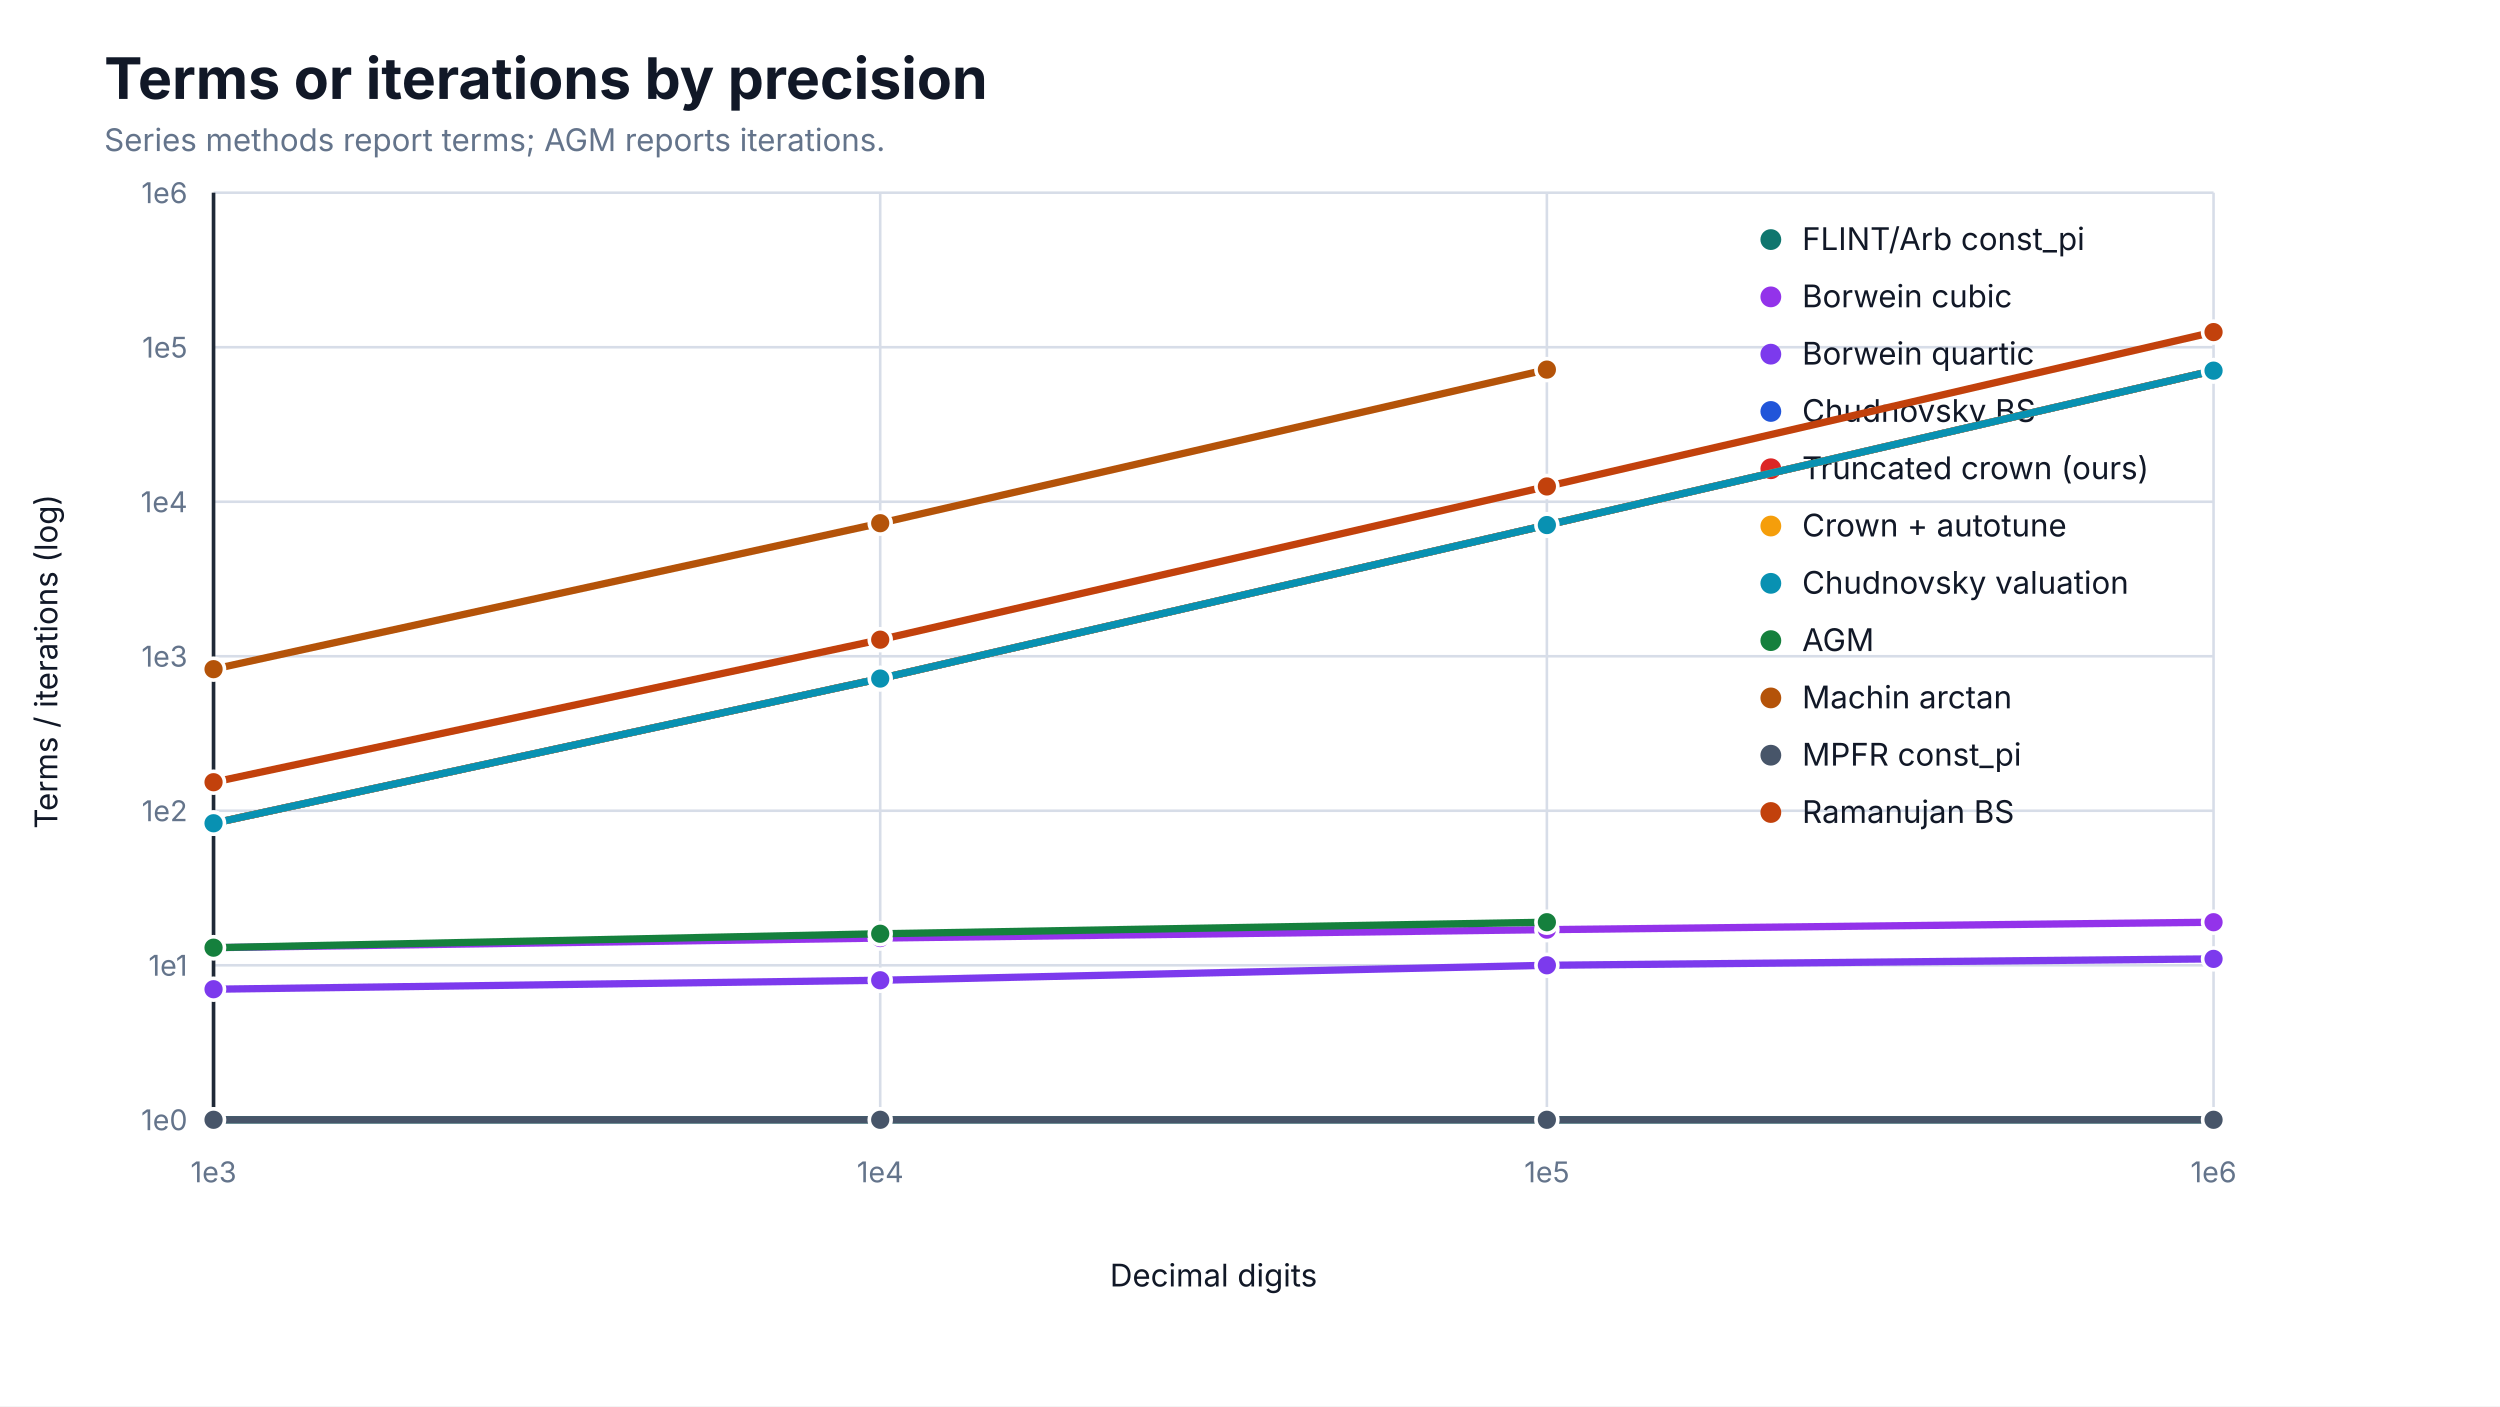
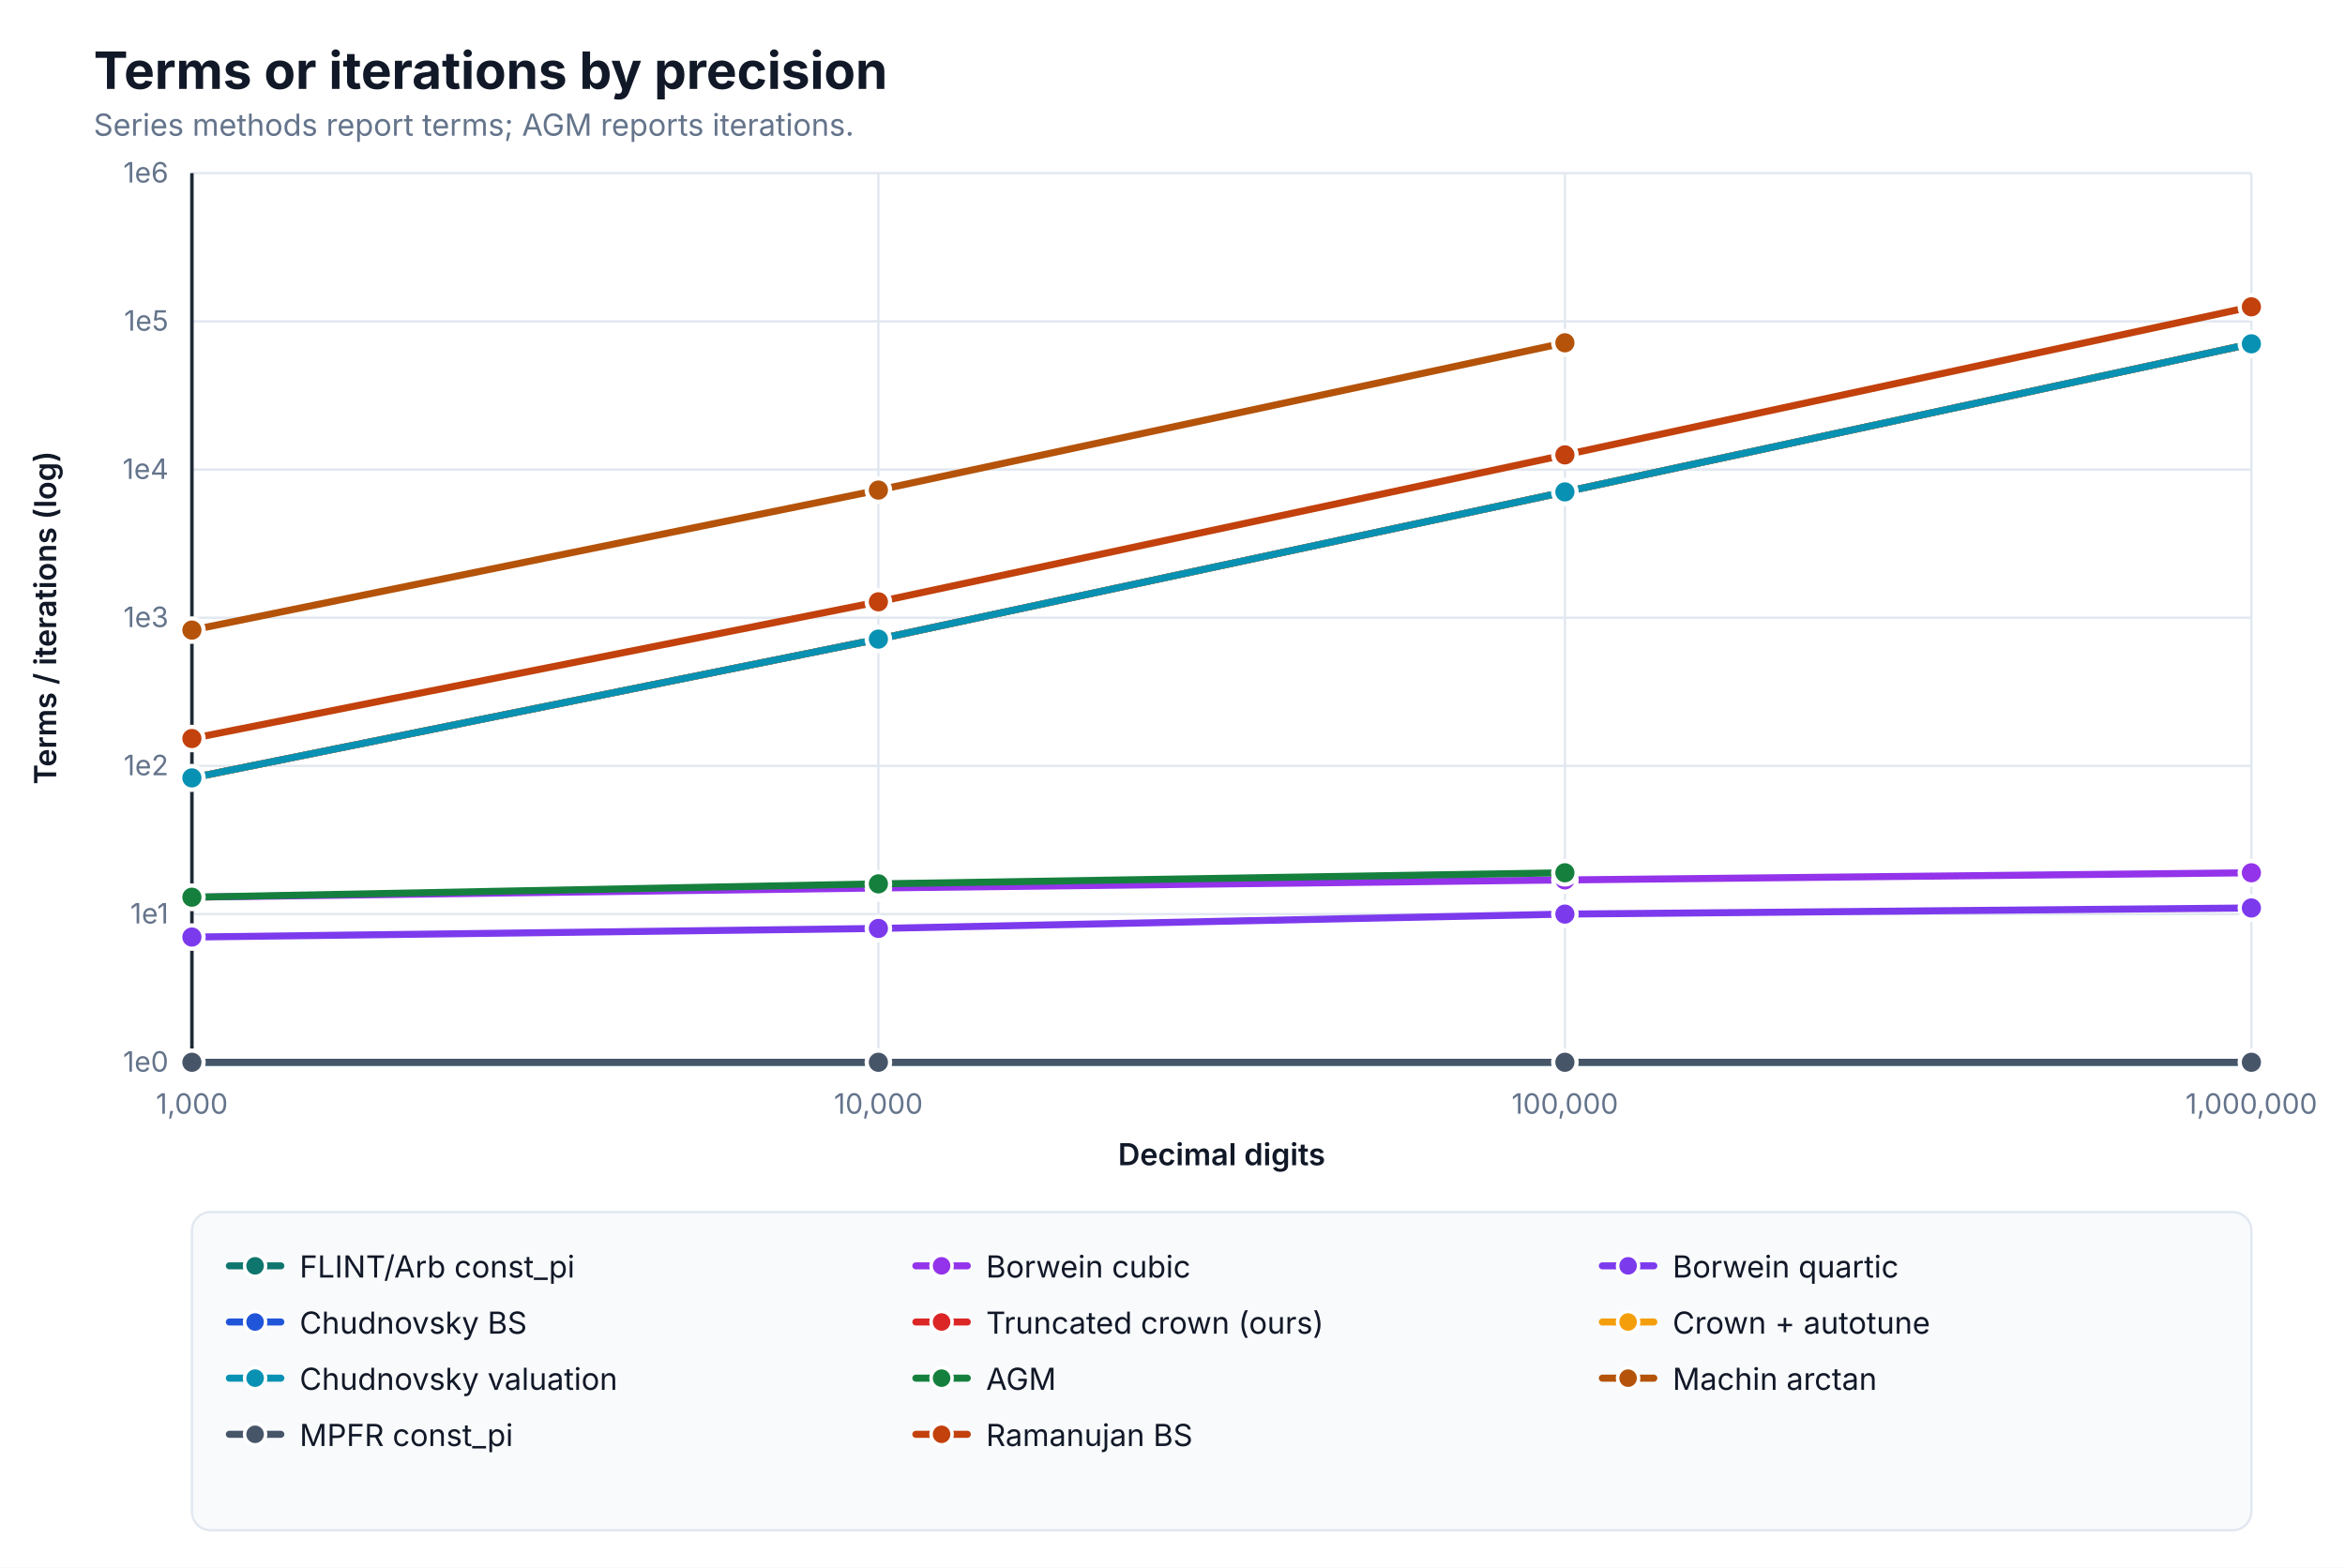
- <svg xmlns="http://www.w3.org/2000/svg" viewBox="0 0 960 540" role="img" aria-labelledby="title desc">
-   <style>text{font-family:-apple-system,BlinkMacSystemFont,'Segoe UI',sans-serif}.title{font-size:22px;font-weight:700;fill:#111827}.subtitle{font-size:12px;fill:#64748b}.axis{stroke:#1f2937;stroke-width:1.4}.grid{stroke:#d7dde8;stroke-width:1}.tick{font-size:11px;fill:#64748b}.label{font-size:12px;fill:#111827}.legend{font-size:12px;fill:#111827}</style>
-   <rect width="960" height="540" fill="#fff" />
+ <svg xmlns="http://www.w3.org/2000/svg" viewBox="0 0 1002 670" role="img" aria-labelledby="title desc">
+   <style>text{font-family:-apple-system,BlinkMacSystemFont,'Segoe UI',sans-serif}.title{font-size:22px;font-weight:700;fill:#111827}.subtitle{font-size:13px;fill:#64748b}.axis{stroke:#1f2937;stroke-width:1.5}.grid{stroke:#e2e8f0;stroke-width:1}.tick{font-size:12px;fill:#64748b}.label{font-size:13px;font-weight:600;fill:#111827}.legend{font-size:13px;fill:#111827}.legend-box{fill:#f8fafc;stroke:#e2e8f0;stroke-width:1}.refline{stroke:#94a3b8;stroke-width:1.5;stroke-dasharray:6 4}</style>
+   <rect width="1002" height="670" fill="#fff" />
  <text class="title" x="40" y="38">Terms or iterations by precision</text>
  <text class="subtitle" x="40" y="58">Series methods report terms; AGM reports iterations.</text>
-   <line class="grid" x1="82" y1="74" x2="82" y2="430" />
-   <text class="tick" x="82" y="454" text-anchor="middle">1e3</text>
-   <line class="grid" x1="338" y1="74" x2="338" y2="430" />
-   <text class="tick" x="338" y="454" text-anchor="middle">1e4</text>
-   <line class="grid" x1="594" y1="74" x2="594" y2="430" />
-   <text class="tick" x="594" y="454" text-anchor="middle">1e5</text>
-   <line class="grid" x1="850" y1="74" x2="850" y2="430" />
-   <text class="tick" x="850" y="454" text-anchor="middle">1e6</text>
-   <line class="grid" x1="82" y1="430" x2="850" y2="430" />
-   <text class="tick" x="72" y="434" text-anchor="end">1e0</text>
-   <line class="grid" x1="82" y1="370.67" x2="850" y2="370.67" />
-   <text class="tick" x="72" y="374.67" text-anchor="end">1e1</text>
-   <line class="grid" x1="82" y1="311.33" x2="850" y2="311.33" />
-   <text class="tick" x="72" y="315.33" text-anchor="end">1e2</text>
-   <line class="grid" x1="82" y1="252" x2="850" y2="252" />
-   <text class="tick" x="72" y="256" text-anchor="end">1e3</text>
-   <line class="grid" x1="82" y1="192.67" x2="850" y2="192.67" />
-   <text class="tick" x="72" y="196.67" text-anchor="end">1e4</text>
-   <line class="grid" x1="82" y1="133.33" x2="850" y2="133.33" />
-   <text class="tick" x="72" y="137.33" text-anchor="end">1e5</text>
-   <line class="grid" x1="82" y1="74" x2="850" y2="74" />
+   <line class="grid" x1="82" y1="74" x2="82" y2="454" />
+   <text class="tick" x="82" y="476" text-anchor="middle">1,000</text>
+   <line class="grid" x1="375.33" y1="74" x2="375.33" y2="454" />
+   <text class="tick" x="375.33" y="476" text-anchor="middle">10,000</text>
+   <line class="grid" x1="668.67" y1="74" x2="668.67" y2="454" />
+   <text class="tick" x="668.67" y="476" text-anchor="middle">100,000</text>
+   <line class="grid" x1="962" y1="74" x2="962" y2="454" />
+   <text class="tick" x="962" y="476" text-anchor="middle">1,000,000</text>
+   <line class="grid" x1="82" y1="454" x2="962" y2="454" />
+   <text class="tick" x="72" y="458" text-anchor="end">1e0</text>
+   <line class="grid" x1="82" y1="390.67" x2="962" y2="390.67" />
+   <text class="tick" x="72" y="394.67" text-anchor="end">1e1</text>
+   <line class="grid" x1="82" y1="327.33" x2="962" y2="327.33" />
+   <text class="tick" x="72" y="331.33" text-anchor="end">1e2</text>
+   <line class="grid" x1="82" y1="264" x2="962" y2="264" />
+   <text class="tick" x="72" y="268" text-anchor="end">1e3</text>
+   <line class="grid" x1="82" y1="200.67" x2="962" y2="200.67" />
+   <text class="tick" x="72" y="204.67" text-anchor="end">1e4</text>
+   <line class="grid" x1="82" y1="137.33" x2="962" y2="137.33" />
+   <text class="tick" x="72" y="141.33" text-anchor="end">1e5</text>
+   <line class="grid" x1="82" y1="74" x2="962" y2="74" />
  <text class="tick" x="72" y="78" text-anchor="end">1e6</text>
-   <line class="axis" x1="82" y1="430" x2="850" y2="430" />
-   <line class="axis" x1="82" y1="74" x2="82" y2="430" />
-   <text class="label" x="466" y="494" text-anchor="middle">Decimal digits</text>
-   <text class="label" transform="translate(22 254) rotate(-90)" text-anchor="middle">Terms / iterations (log)</text>
-   <path d="M82 430 L338 430 L594 430 L850 430" fill="none" stroke="#0f766e" stroke-width="2.8" stroke-linejoin="round" stroke-linecap="round" />
-   <circle cx="82" cy="430" r="4.2" fill="#0f766e" stroke="#fff" stroke-width="1.4" />
-   <circle cx="338" cy="430" r="4.2" fill="#0f766e" stroke="#fff" stroke-width="1.4" />
-   <circle cx="594" cy="430" r="4.2" fill="#0f766e" stroke="#fff" stroke-width="1.4" />
-   <circle cx="850" cy="430" r="4.2" fill="#0f766e" stroke="#fff" stroke-width="1.4" />
-   <circle cx="680" cy="92" r="4" fill="#0f766e" />
-   <text class="legend" x="692" y="96">FLINT/Arb const_pi</text>
-   <path d="M82 363.91 L338 360.22 L594 356.99 L850 354.13" fill="none" stroke="#9333ea" stroke-width="2.8" stroke-linejoin="round" stroke-linecap="round" />
-   <circle cx="82" cy="363.91" r="4.2" fill="#9333ea" stroke="#fff" stroke-width="1.4" />
-   <circle cx="338" cy="360.22" r="4.2" fill="#9333ea" stroke="#fff" stroke-width="1.4" />
-   <circle cx="594" cy="356.99" r="4.2" fill="#9333ea" stroke="#fff" stroke-width="1.4" />
-   <circle cx="850" cy="354.13" r="4.2" fill="#9333ea" stroke="#fff" stroke-width="1.4" />
-   <circle cx="680" cy="114" r="4" fill="#9333ea" />
-   <text class="legend" x="692" y="118">Borwein cubic</text>
-   <path d="M82 379.86 L338 376.42 L594 370.67 L850 368.21" fill="none" stroke="#7c3aed" stroke-width="2.8" stroke-linejoin="round" stroke-linecap="round" />
-   <circle cx="82" cy="379.86" r="4.2" fill="#7c3aed" stroke="#fff" stroke-width="1.4" />
-   <circle cx="338" cy="376.42" r="4.2" fill="#7c3aed" stroke="#fff" stroke-width="1.4" />
-   <circle cx="594" cy="370.67" r="4.2" fill="#7c3aed" stroke="#fff" stroke-width="1.4" />
-   <circle cx="850" cy="368.21" r="4.2" fill="#7c3aed" stroke="#fff" stroke-width="1.4" />
-   <circle cx="680" cy="136" r="4" fill="#7c3aed" />
-   <text class="legend" x="692" y="140">Borwein quartic</text>
-   <path d="M82 316.13 L338 260.57 L594 201.62 L850 142.33" fill="none" stroke="#2155d9" stroke-width="2.8" stroke-linejoin="round" stroke-linecap="round" />
-   <circle cx="82" cy="316.13" r="4.2" fill="#2155d9" stroke="#fff" stroke-width="1.4" />
-   <circle cx="338" cy="260.57" r="4.2" fill="#2155d9" stroke="#fff" stroke-width="1.4" />
-   <circle cx="594" cy="201.62" r="4.2" fill="#2155d9" stroke="#fff" stroke-width="1.4" />
-   <circle cx="850" cy="142.33" r="4.2" fill="#2155d9" stroke="#fff" stroke-width="1.4" />
-   <circle cx="680" cy="158" r="4" fill="#2155d9" />
-   <text class="legend" x="692" y="162">Chudnovsky BS</text>
-   <path d="M82 316.13 L338 260.57 L594 201.62 L850 142.33" fill="none" stroke="#dc2626" stroke-width="2.8" stroke-linejoin="round" stroke-linecap="round" />
-   <circle cx="82" cy="316.13" r="4.2" fill="#dc2626" stroke="#fff" stroke-width="1.4" />
-   <circle cx="338" cy="260.57" r="4.2" fill="#dc2626" stroke="#fff" stroke-width="1.4" />
-   <circle cx="594" cy="201.62" r="4.2" fill="#dc2626" stroke="#fff" stroke-width="1.4" />
-   <circle cx="850" cy="142.33" r="4.2" fill="#dc2626" stroke="#fff" stroke-width="1.4" />
-   <circle cx="680" cy="180" r="4" fill="#dc2626" />
-   <text class="legend" x="692" y="184">Truncated crown (ours)</text>
-   <path d="M82 316.13 L338 260.57 L594 201.62 L850 142.33" fill="none" stroke="#f59e0b" stroke-width="2.8" stroke-linejoin="round" stroke-linecap="round" />
-   <circle cx="82" cy="316.13" r="4.2" fill="#f59e0b" stroke="#fff" stroke-width="1.4" />
-   <circle cx="338" cy="260.57" r="4.2" fill="#f59e0b" stroke="#fff" stroke-width="1.4" />
-   <circle cx="594" cy="201.62" r="4.2" fill="#f59e0b" stroke="#fff" stroke-width="1.4" />
-   <circle cx="850" cy="142.33" r="4.2" fill="#f59e0b" stroke="#fff" stroke-width="1.4" />
-   <circle cx="680" cy="202" r="4" fill="#f59e0b" />
-   <text class="legend" x="692" y="206">Crown + autotune</text>
-   <path d="M82 316.13 L338 260.57 L594 201.62 L850 142.33" fill="none" stroke="#0891b2" stroke-width="2.8" stroke-linejoin="round" stroke-linecap="round" />
-   <circle cx="82" cy="316.13" r="4.2" fill="#0891b2" stroke="#fff" stroke-width="1.4" />
-   <circle cx="338" cy="260.57" r="4.2" fill="#0891b2" stroke="#fff" stroke-width="1.4" />
-   <circle cx="594" cy="201.62" r="4.2" fill="#0891b2" stroke="#fff" stroke-width="1.4" />
-   <circle cx="850" cy="142.33" r="4.2" fill="#0891b2" stroke="#fff" stroke-width="1.4" />
-   <circle cx="680" cy="224" r="4" fill="#0891b2" />
-   <text class="legend" x="692" y="228">Chudnovsky valuation</text>
-   <path d="M82 363.91 L338 358.56 L594 354.13" fill="none" stroke="#15803d" stroke-width="2.8" stroke-linejoin="round" stroke-linecap="round" />
-   <circle cx="82" cy="363.91" r="4.2" fill="#15803d" stroke="#fff" stroke-width="1.4" />
-   <circle cx="338" cy="358.56" r="4.2" fill="#15803d" stroke="#fff" stroke-width="1.4" />
-   <circle cx="594" cy="354.13" r="4.2" fill="#15803d" stroke="#fff" stroke-width="1.4" />
-   <circle cx="680" cy="246" r="4" fill="#15803d" />
-   <text class="legend" x="692" y="250">AGM</text>
-   <path d="M82 256.96 L338 200.91 L594 141.93" fill="none" stroke="#b45309" stroke-width="2.8" stroke-linejoin="round" stroke-linecap="round" />
-   <circle cx="82" cy="256.96" r="4.2" fill="#b45309" stroke="#fff" stroke-width="1.4" />
-   <circle cx="338" cy="200.91" r="4.2" fill="#b45309" stroke="#fff" stroke-width="1.4" />
-   <circle cx="594" cy="141.93" r="4.2" fill="#b45309" stroke="#fff" stroke-width="1.4" />
-   <circle cx="680" cy="268" r="4" fill="#b45309" />
-   <text class="legend" x="692" y="272">Machin arctan</text>
-   <path d="M82 430 L338 430 L594 430 L850 430" fill="none" stroke="#475569" stroke-width="2.8" stroke-linejoin="round" stroke-linecap="round" />
-   <circle cx="82" cy="430" r="4.2" fill="#475569" stroke="#fff" stroke-width="1.4" />
-   <circle cx="338" cy="430" r="4.2" fill="#475569" stroke="#fff" stroke-width="1.4" />
-   <circle cx="594" cy="430" r="4.2" fill="#475569" stroke="#fff" stroke-width="1.4" />
-   <circle cx="850" cy="430" r="4.2" fill="#475569" stroke="#fff" stroke-width="1.4" />
-   <circle cx="680" cy="290" r="4" fill="#475569" />
-   <text class="legend" x="692" y="294">MPFR const_pi</text>
-   <path d="M82 300.37 L338 245.64 L594 186.8 L850 127.52" fill="none" stroke="#c2410c" stroke-width="2.8" stroke-linejoin="round" stroke-linecap="round" />
-   <circle cx="82" cy="300.37" r="4.2" fill="#c2410c" stroke="#fff" stroke-width="1.4" />
-   <circle cx="338" cy="245.64" r="4.2" fill="#c2410c" stroke="#fff" stroke-width="1.4" />
-   <circle cx="594" cy="186.8" r="4.2" fill="#c2410c" stroke="#fff" stroke-width="1.4" />
-   <circle cx="850" cy="127.52" r="4.2" fill="#c2410c" stroke="#fff" stroke-width="1.4" />
-   <circle cx="680" cy="312" r="4" fill="#c2410c" />
-   <text class="legend" x="692" y="316">Ramanujan BS</text>
+   <line class="axis" x1="82" y1="454" x2="962" y2="454" />
+   <line class="axis" x1="82" y1="74" x2="82" y2="454" />
+   <text class="label" x="522" y="498" text-anchor="middle">Decimal digits</text>
+   <text class="label" transform="translate(24 264) rotate(-90)" text-anchor="middle">Terms / iterations (log)</text>
+   <path d="M82 454 L375.33 454 L668.67 454 L962 454" fill="none" stroke="#0f766e" stroke-width="3" stroke-linejoin="round" stroke-linecap="round" />
+   <circle cx="82" cy="454" r="5" fill="#0f766e" stroke="#fff" stroke-width="1.8" />
+   <circle cx="375.33" cy="454" r="5" fill="#0f766e" stroke="#fff" stroke-width="1.8" />
+   <circle cx="668.67" cy="454" r="5" fill="#0f766e" stroke="#fff" stroke-width="1.8" />
+   <circle cx="962" cy="454" r="5" fill="#0f766e" stroke="#fff" stroke-width="1.8" />
+   <path d="M82 383.45 L375.33 379.51 L668.67 376.07 L962 373.01" fill="none" stroke="#9333ea" stroke-width="3" stroke-linejoin="round" stroke-linecap="round" />
+   <circle cx="82" cy="383.45" r="5" fill="#9333ea" stroke="#fff" stroke-width="1.8" />
+   <circle cx="375.33" cy="379.51" r="5" fill="#9333ea" stroke="#fff" stroke-width="1.8" />
+   <circle cx="668.67" cy="376.07" r="5" fill="#9333ea" stroke="#fff" stroke-width="1.8" />
+   <circle cx="962" cy="373.01" r="5" fill="#9333ea" stroke="#fff" stroke-width="1.8" />
+   <path d="M82 400.48 L375.33 396.8 L668.67 390.67 L962 388.05" fill="none" stroke="#7c3aed" stroke-width="3" stroke-linejoin="round" stroke-linecap="round" />
+   <circle cx="82" cy="400.48" r="5" fill="#7c3aed" stroke="#fff" stroke-width="1.8" />
+   <circle cx="375.33" cy="396.8" r="5" fill="#7c3aed" stroke="#fff" stroke-width="1.8" />
+   <circle cx="668.67" cy="390.67" r="5" fill="#7c3aed" stroke="#fff" stroke-width="1.8" />
+   <circle cx="962" cy="388.05" r="5" fill="#7c3aed" stroke="#fff" stroke-width="1.8" />
+   <path d="M82 332.46 L375.33 273.15 L668.67 210.23 L962 146.94" fill="none" stroke="#2155d9" stroke-width="3" stroke-linejoin="round" stroke-linecap="round" />
+   <circle cx="82" cy="332.46" r="5" fill="#2155d9" stroke="#fff" stroke-width="1.8" />
+   <circle cx="375.33" cy="273.15" r="5" fill="#2155d9" stroke="#fff" stroke-width="1.8" />
+   <circle cx="668.67" cy="210.23" r="5" fill="#2155d9" stroke="#fff" stroke-width="1.8" />
+   <circle cx="962" cy="146.94" r="5" fill="#2155d9" stroke="#fff" stroke-width="1.8" />
+   <path d="M82 332.46 L375.33 273.15 L668.67 210.23 L962 146.94" fill="none" stroke="#dc2626" stroke-width="3" stroke-linejoin="round" stroke-linecap="round" />
+   <circle cx="82" cy="332.46" r="5" fill="#dc2626" stroke="#fff" stroke-width="1.8" />
+   <circle cx="375.33" cy="273.15" r="5" fill="#dc2626" stroke="#fff" stroke-width="1.8" />
+   <circle cx="668.67" cy="210.23" r="5" fill="#dc2626" stroke="#fff" stroke-width="1.8" />
+   <circle cx="962" cy="146.94" r="5" fill="#dc2626" stroke="#fff" stroke-width="1.8" />
+   <path d="M82 332.46 L375.33 273.15 L668.67 210.23 L962 146.94" fill="none" stroke="#f59e0b" stroke-width="3" stroke-linejoin="round" stroke-linecap="round" />
+   <circle cx="82" cy="332.46" r="5" fill="#f59e0b" stroke="#fff" stroke-width="1.8" />
+   <circle cx="375.33" cy="273.15" r="5" fill="#f59e0b" stroke="#fff" stroke-width="1.8" />
+   <circle cx="668.67" cy="210.23" r="5" fill="#f59e0b" stroke="#fff" stroke-width="1.8" />
+   <circle cx="962" cy="146.94" r="5" fill="#f59e0b" stroke="#fff" stroke-width="1.8" />
+   <path d="M82 332.46 L375.33 273.15 L668.67 210.23 L962 146.94" fill="none" stroke="#0891b2" stroke-width="3" stroke-linejoin="round" stroke-linecap="round" />
+   <circle cx="82" cy="332.46" r="5" fill="#0891b2" stroke="#fff" stroke-width="1.8" />
+   <circle cx="375.33" cy="273.15" r="5" fill="#0891b2" stroke="#fff" stroke-width="1.8" />
+   <circle cx="668.67" cy="210.23" r="5" fill="#0891b2" stroke="#fff" stroke-width="1.8" />
+   <circle cx="962" cy="146.94" r="5" fill="#0891b2" stroke="#fff" stroke-width="1.8" />
+   <path d="M82 383.45 L375.33 377.74 L668.67 373.01" fill="none" stroke="#15803d" stroke-width="3" stroke-linejoin="round" stroke-linecap="round" />
+   <circle cx="82" cy="383.45" r="5" fill="#15803d" stroke="#fff" stroke-width="1.8" />
+   <circle cx="375.33" cy="377.74" r="5" fill="#15803d" stroke="#fff" stroke-width="1.8" />
+   <circle cx="668.67" cy="373.01" r="5" fill="#15803d" stroke="#fff" stroke-width="1.8" />
+   <path d="M82 269.29 L375.33 209.46 L668.67 146.51" fill="none" stroke="#b45309" stroke-width="3" stroke-linejoin="round" stroke-linecap="round" />
+   <circle cx="82" cy="269.29" r="5" fill="#b45309" stroke="#fff" stroke-width="1.8" />
+   <circle cx="375.33" cy="209.46" r="5" fill="#b45309" stroke="#fff" stroke-width="1.8" />
+   <circle cx="668.67" cy="146.51" r="5" fill="#b45309" stroke="#fff" stroke-width="1.8" />
+   <path d="M82 454 L375.33 454 L668.67 454 L962 454" fill="none" stroke="#475569" stroke-width="3" stroke-linejoin="round" stroke-linecap="round" />
+   <circle cx="82" cy="454" r="5" fill="#475569" stroke="#fff" stroke-width="1.8" />
+   <circle cx="375.33" cy="454" r="5" fill="#475569" stroke="#fff" stroke-width="1.8" />
+   <circle cx="668.67" cy="454" r="5" fill="#475569" stroke="#fff" stroke-width="1.8" />
+   <circle cx="962" cy="454" r="5" fill="#475569" stroke="#fff" stroke-width="1.8" />
+   <path d="M82 315.64 L375.33 257.21 L668.67 194.41 L962 131.13" fill="none" stroke="#c2410c" stroke-width="3" stroke-linejoin="round" stroke-linecap="round" />
+   <circle cx="82" cy="315.64" r="5" fill="#c2410c" stroke="#fff" stroke-width="1.8" />
+   <circle cx="375.33" cy="257.21" r="5" fill="#c2410c" stroke="#fff" stroke-width="1.8" />
+   <circle cx="668.67" cy="194.41" r="5" fill="#c2410c" stroke="#fff" stroke-width="1.8" />
+   <circle cx="962" cy="131.13" r="5" fill="#c2410c" stroke="#fff" stroke-width="1.8" />
+   <rect class="legend-box" x="82" y="518" width="880" height="136" rx="8" />
+   <line x1="98" y1="541" x2="120" y2="541" stroke="#0f766e" stroke-width="3" stroke-linecap="round" />
+   <circle cx="109" cy="541" r="4.5" fill="#0f766e" stroke="#fff" stroke-width="1.5" />
+   <text class="legend" x="128" y="546">FLINT/Arb const_pi</text>
+   <line x1="391.33" y1="541" x2="413.33" y2="541" stroke="#9333ea" stroke-width="3" stroke-linecap="round" />
+   <circle cx="402.33" cy="541" r="4.5" fill="#9333ea" stroke="#fff" stroke-width="1.5" />
+   <text class="legend" x="421.33" y="546">Borwein cubic</text>
+   <line x1="684.67" y1="541" x2="706.67" y2="541" stroke="#7c3aed" stroke-width="3" stroke-linecap="round" />
+   <circle cx="695.67" cy="541" r="4.5" fill="#7c3aed" stroke="#fff" stroke-width="1.5" />
+   <text class="legend" x="714.67" y="546">Borwein quartic</text>
+   <line x1="98" y1="565" x2="120" y2="565" stroke="#2155d9" stroke-width="3" stroke-linecap="round" />
+   <circle cx="109" cy="565" r="4.5" fill="#2155d9" stroke="#fff" stroke-width="1.5" />
+   <text class="legend" x="128" y="570">Chudnovsky BS</text>
+   <line x1="391.33" y1="565" x2="413.33" y2="565" stroke="#dc2626" stroke-width="3" stroke-linecap="round" />
+   <circle cx="402.33" cy="565" r="4.5" fill="#dc2626" stroke="#fff" stroke-width="1.5" />
+   <text class="legend" x="421.33" y="570">Truncated crown (ours)</text>
+   <line x1="684.67" y1="565" x2="706.67" y2="565" stroke="#f59e0b" stroke-width="3" stroke-linecap="round" />
+   <circle cx="695.67" cy="565" r="4.5" fill="#f59e0b" stroke="#fff" stroke-width="1.5" />
+   <text class="legend" x="714.67" y="570">Crown + autotune</text>
+   <line x1="98" y1="589" x2="120" y2="589" stroke="#0891b2" stroke-width="3" stroke-linecap="round" />
+   <circle cx="109" cy="589" r="4.5" fill="#0891b2" stroke="#fff" stroke-width="1.5" />
+   <text class="legend" x="128" y="594">Chudnovsky valuation</text>
+   <line x1="391.33" y1="589" x2="413.33" y2="589" stroke="#15803d" stroke-width="3" stroke-linecap="round" />
+   <circle cx="402.33" cy="589" r="4.5" fill="#15803d" stroke="#fff" stroke-width="1.5" />
+   <text class="legend" x="421.33" y="594">AGM</text>
+   <line x1="684.67" y1="589" x2="706.67" y2="589" stroke="#b45309" stroke-width="3" stroke-linecap="round" />
+   <circle cx="695.67" cy="589" r="4.5" fill="#b45309" stroke="#fff" stroke-width="1.5" />
+   <text class="legend" x="714.67" y="594">Machin arctan</text>
+   <line x1="98" y1="613" x2="120" y2="613" stroke="#475569" stroke-width="3" stroke-linecap="round" />
+   <circle cx="109" cy="613" r="4.5" fill="#475569" stroke="#fff" stroke-width="1.5" />
+   <text class="legend" x="128" y="618">MPFR const_pi</text>
+   <line x1="391.33" y1="613" x2="413.33" y2="613" stroke="#c2410c" stroke-width="3" stroke-linecap="round" />
+   <circle cx="402.33" cy="613" r="4.5" fill="#c2410c" stroke="#fff" stroke-width="1.5" />
+   <text class="legend" x="421.33" y="618">Ramanujan BS</text>
</svg>
